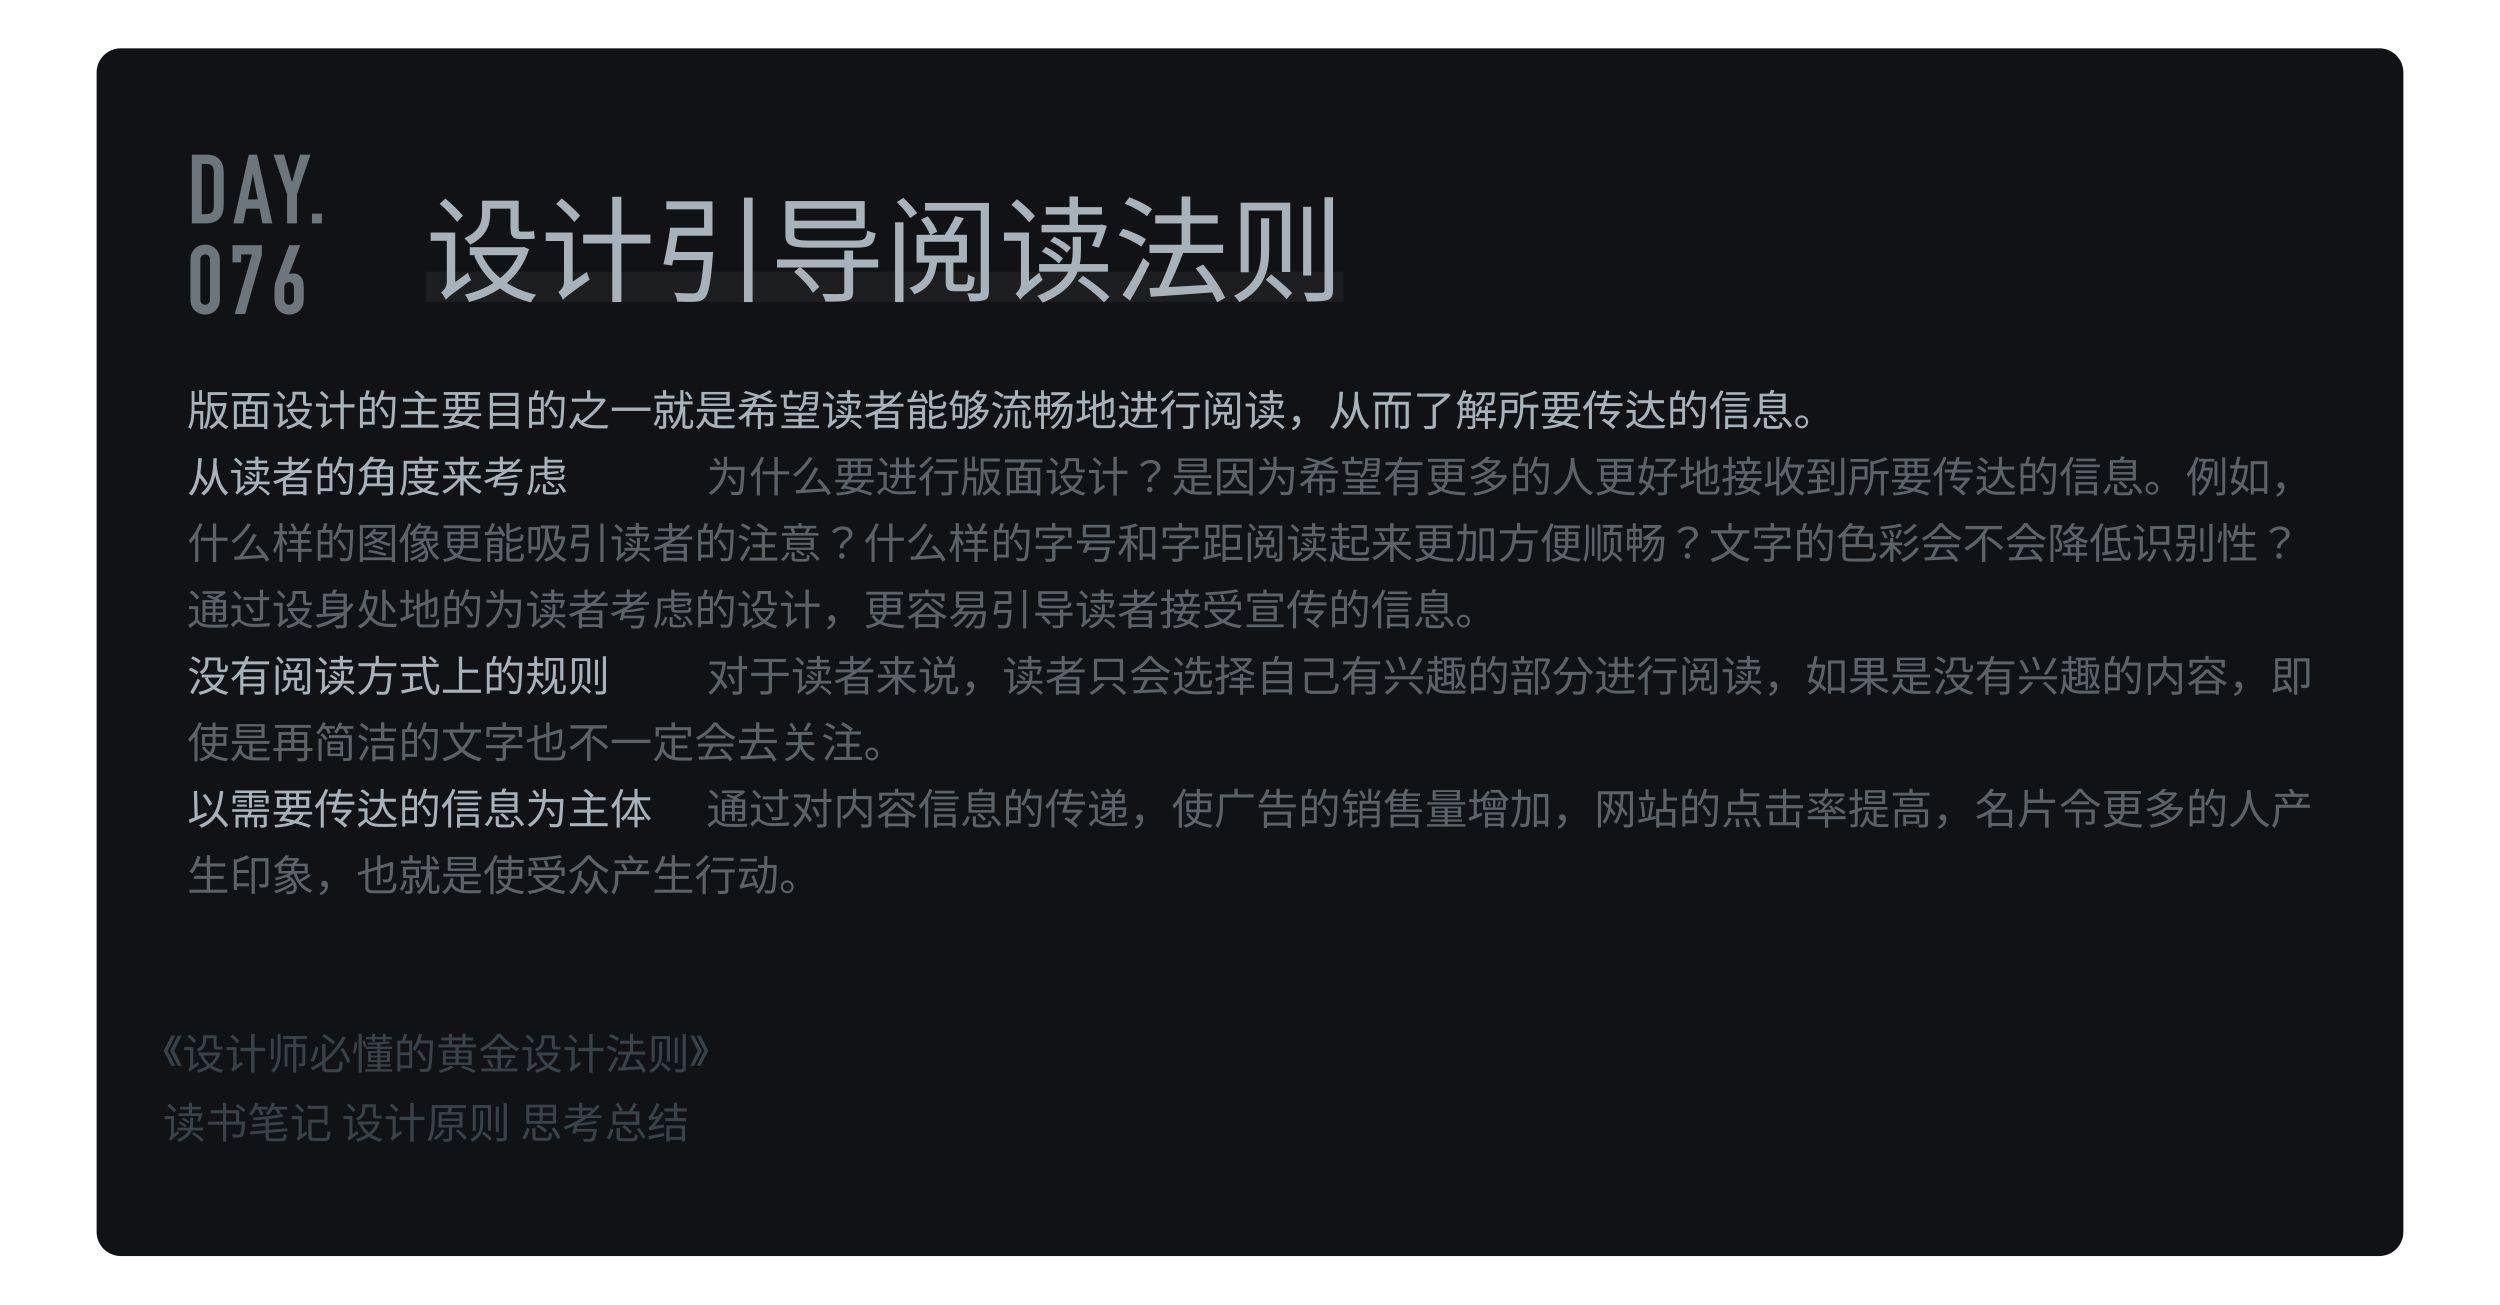
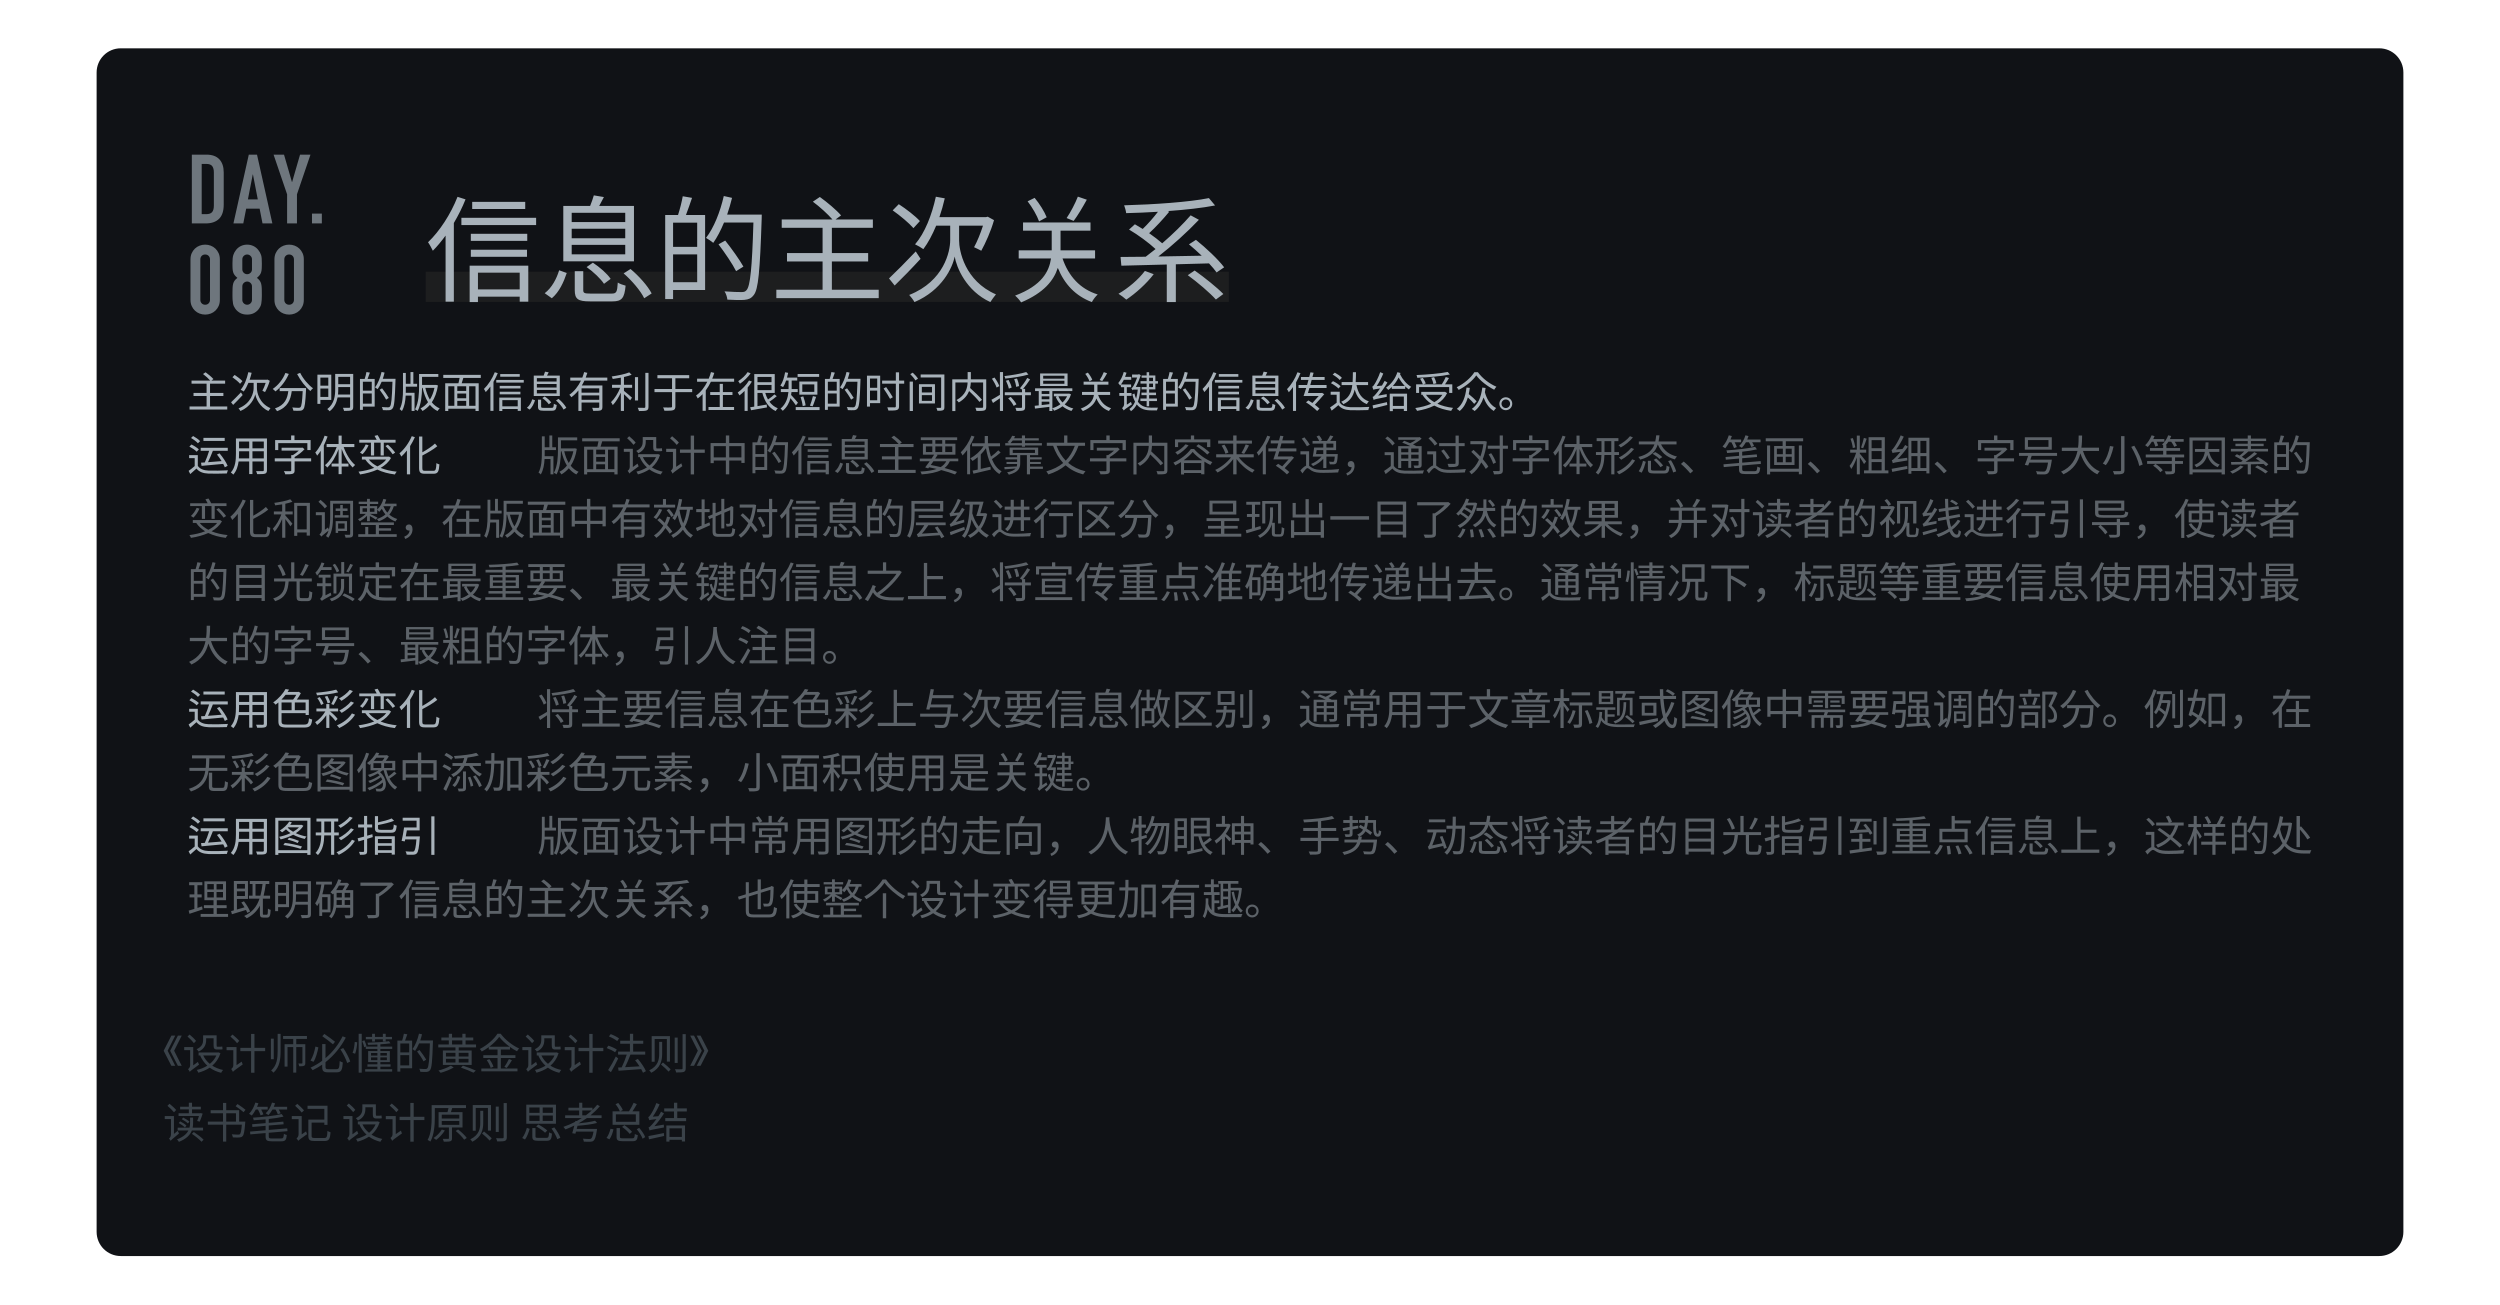
<svg xmlns="http://www.w3.org/2000/svg" width="828px" height="432px" viewBox="0 0 828 432" version="1.1">
-   <g id="76" stroke="none" stroke-width="1" fill="none" fill-rule="evenodd">
+   <g id="80" stroke="none" stroke-width="1" fill="none" fill-rule="evenodd">
    <g id="编组" transform="translate(32, 16)">
      <rect id="矩形" fill="#101216" x="0" y="0" width="764" height="400" rx="8" />
-       <path d="M31.536,58 L31.536,35.216 L36.368,35.216 C38.245,35.216 39.669,35.728 40.64,36.752 C41.611,37.776 42.096,39.227 42.096,41.104 L42.096,51.76 C42.096,53.893 41.579,55.467 40.544,56.48 C39.509,57.493 38.021,58 36.08,58 L31.536,58 Z M34.8,38.288 L34.8,54.928 L36.304,54.928 C37.221,54.928 37.872,54.699 38.256,54.24 C38.64,53.781 38.832,53.061 38.832,52.08 L38.832,41.104 C38.832,40.208 38.651,39.515 38.288,39.024 C37.925,38.533 37.264,38.288 36.304,38.288 L34.8,38.288 Z M53.376,50.032 L51.776,41.776 L51.712,41.776 L50.112,50.032 L53.376,50.032 Z M45.312,58 L50.4,35.216 L53.12,35.216 L58.208,58 L54.944,58 L53.984,53.104 L49.536,53.104 L48.576,58 L45.312,58 Z M63.088,58 L63.088,48.368 L58.608,35.216 L62.064,35.216 L64.688,44.272 L64.752,44.272 L67.376,35.216 L70.832,35.216 L66.352,48.368 L66.352,58 L63.088,58 Z M71.328,58 L71.328,54.736 L74.592,54.736 L74.592,58 L71.328,58 Z M31.088,69.92 C31.088,69.152 31.221,68.469 31.488,67.872 C31.755,67.275 32.112,66.763 32.56,66.336 C33.008,65.909 33.525,65.584 34.112,65.36 C34.699,65.136 35.312,65.024 35.952,65.024 C36.592,65.024 37.205,65.136 37.792,65.36 C38.379,65.584 38.896,65.909 39.344,66.336 C39.792,66.763 40.149,67.275 40.416,67.872 C40.683,68.469 40.816,69.152 40.816,69.92 L40.816,83.296 C40.816,84.064 40.683,84.747 40.416,85.344 C40.149,85.941 39.792,86.453 39.344,86.88 C38.896,87.307 38.379,87.632 37.792,87.856 C37.205,88.08 36.592,88.192 35.952,88.192 C35.312,88.192 34.699,88.08 34.112,87.856 C33.525,87.632 33.008,87.307 32.56,86.88 C32.112,86.453 31.755,85.941 31.488,85.344 C31.221,84.747 31.088,84.064 31.088,83.296 L31.088,69.92 Z M34.352,83.296 C34.352,83.765 34.501,84.155 34.8,84.464 C35.099,84.773 35.483,84.928 35.952,84.928 C36.421,84.928 36.805,84.773 37.104,84.464 C37.403,84.155 37.552,83.765 37.552,83.296 L37.552,69.92 C37.552,69.451 37.403,69.061 37.104,68.752 C36.805,68.443 36.421,68.288 35.952,68.288 C35.483,68.288 35.099,68.443 34.8,68.752 C34.501,69.061 34.352,69.451 34.352,69.92 L34.352,83.296 Z M67.44,65.216 L63.728,74.784 L63.792,74.848 C63.899,74.763 64.064,74.693 64.288,74.64 C64.512,74.587 64.805,74.56 65.168,74.56 C65.744,74.56 66.277,74.699 66.768,74.976 C67.259,75.253 67.643,75.605 67.92,76.032 C68.069,76.267 68.187,76.501 68.272,76.736 C68.357,76.971 68.432,77.28 68.496,77.664 L68.535,78.082 C68.559,78.383 68.578,78.729 68.592,79.12 L68.606,79.589 C68.614,79.921 68.619,80.292 68.622,80.701 L68.624,81.344 C68.624,82.091 68.613,82.704 68.592,83.184 L68.561,83.722 C68.543,83.971 68.522,84.192 68.496,84.384 C68.432,84.725 68.352,85.013 68.256,85.248 C68.16,85.483 68.037,85.728 67.888,85.984 C67.461,86.688 66.891,87.232 66.176,87.616 C65.461,88 64.656,88.192 63.76,88.192 C62.864,88.192 62.064,87.995 61.36,87.6 C60.656,87.205 60.091,86.667 59.664,85.984 C59.493,85.728 59.36,85.483 59.264,85.248 C59.168,85.013 59.099,84.725 59.056,84.384 C58.992,84.064 58.949,83.664 58.928,83.184 L58.912,82.74 C58.904,82.422 58.898,82.061 58.897,81.656 L58.899,80.771 C58.902,80.408 58.909,80.086 58.92,79.804 L58.928,79.6 C58.949,79.141 58.981,78.741 59.024,78.4 C59.067,78.08 59.131,77.787 59.216,77.52 C59.301,77.253 59.397,76.971 59.504,76.672 L63.792,65.216 L67.44,65.216 Z M54.72,65.216 L54.72,68.48 L49.184,88 L45.728,88 L51.456,68.288 L47.872,68.288 L47.872,70.912 L44.992,70.912 L44.992,65.216 L54.72,65.216 Z M63.76,77.44 C63.333,77.44 62.96,77.589 62.64,77.888 C62.32,78.187 62.16,78.581 62.16,79.072 L62.16,79.072 L62.16,83.296 C62.16,83.787 62.32,84.181 62.64,84.48 C62.96,84.779 63.333,84.928 63.76,84.928 C64.187,84.928 64.56,84.779 64.88,84.48 C65.2,84.181 65.36,83.787 65.36,83.296 L65.36,83.296 L65.36,79.072 C65.36,78.581 65.2,78.187 64.88,77.888 C64.56,77.589 64.187,77.44 63.76,77.44 Z" id="DAY.076" fill="#6E767D" fill-rule="nonzero" />
+       <path d="M31.536,58 L31.536,35.216 L36.368,35.216 C38.245,35.216 39.669,35.728 40.64,36.752 C41.611,37.776 42.096,39.227 42.096,41.104 L42.096,51.76 C42.096,53.893 41.579,55.467 40.544,56.48 C39.509,57.493 38.021,58 36.08,58 L31.536,58 Z M34.8,38.288 L34.8,54.928 L36.304,54.928 C37.221,54.928 37.872,54.699 38.256,54.24 C38.64,53.781 38.832,53.061 38.832,52.08 L38.832,41.104 C38.832,40.208 38.651,39.515 38.288,39.024 C37.925,38.533 37.264,38.288 36.304,38.288 L34.8,38.288 Z M53.376,50.032 L51.776,41.776 L51.712,41.776 L50.112,50.032 L53.376,50.032 Z M45.312,58 L50.4,35.216 L53.12,35.216 L58.208,58 L54.944,58 L53.984,53.104 L49.536,53.104 L48.576,58 L45.312,58 Z M63.088,58 L63.088,48.368 L58.608,35.216 L62.064,35.216 L64.688,44.272 L64.752,44.272 L67.376,35.216 L70.832,35.216 L66.352,48.368 L66.352,58 L63.088,58 Z M71.328,58 L71.328,54.736 L74.592,54.736 L74.592,58 L71.328,58 Z M31.088,69.92 C31.088,69.152 31.221,68.469 31.488,67.872 C31.755,67.275 32.112,66.763 32.56,66.336 C33.008,65.909 33.525,65.584 34.112,65.36 C34.699,65.136 35.312,65.024 35.952,65.024 C36.592,65.024 37.205,65.136 37.792,65.36 C38.379,65.584 38.896,65.909 39.344,66.336 C39.792,66.763 40.149,67.275 40.416,67.872 C40.683,68.469 40.816,69.152 40.816,69.92 L40.816,83.296 C40.816,84.064 40.683,84.747 40.416,85.344 C40.149,85.941 39.792,86.453 39.344,86.88 C38.896,87.307 38.379,87.632 37.792,87.856 C37.205,88.08 36.592,88.192 35.952,88.192 C35.312,88.192 34.699,88.08 34.112,87.856 C33.525,87.632 33.008,87.307 32.56,86.88 C32.112,86.453 31.755,85.941 31.488,85.344 C31.221,84.747 31.088,84.064 31.088,83.296 L31.088,69.92 Z M34.352,83.296 C34.352,83.765 34.501,84.155 34.8,84.464 C35.099,84.773 35.483,84.928 35.952,84.928 C36.421,84.928 36.805,84.773 37.104,84.464 C37.403,84.155 37.552,83.765 37.552,83.296 L37.552,69.92 C37.552,69.451 37.403,69.061 37.104,68.752 C36.805,68.443 36.421,68.288 35.952,68.288 C35.483,68.288 35.099,68.443 34.8,68.752 C34.501,69.061 34.352,69.451 34.352,69.92 L34.352,83.296 Z M49.856,65.024 C50.603,65.024 51.296,65.179 51.936,65.488 C52.576,65.797 53.109,66.229 53.536,66.784 C53.749,67.061 53.931,67.328 54.08,67.584 C54.229,67.84 54.357,68.128 54.464,68.448 C54.571,68.768 54.64,69.147 54.672,69.584 C54.704,70.021 54.72,70.549 54.72,71.168 L54.716,71.815 C54.712,72.223 54.702,72.583 54.688,72.896 C54.667,73.365 54.603,73.781 54.496,74.144 C54.389,74.507 54.224,74.832 54,75.12 C53.776,75.408 53.472,75.712 53.088,76.032 C53.472,76.331 53.776,76.629 54,76.928 C54.224,77.227 54.389,77.579 54.496,77.984 C54.603,78.389 54.667,78.885 54.688,79.472 L54.71,80.3 C54.717,80.7 54.72,81.144 54.72,81.632 L54.716,82.205 C54.71,82.658 54.695,83.048 54.672,83.376 C54.64,83.835 54.592,84.235 54.528,84.576 C54.464,84.917 54.373,85.205 54.256,85.44 C54.139,85.675 53.995,85.92 53.824,86.176 C53.461,86.731 52.949,87.205 52.288,87.6 C51.627,87.995 50.816,88.192 49.856,88.192 C48.896,88.192 48.085,87.995 47.424,87.6 C46.763,87.205 46.251,86.731 45.888,86.176 C45.717,85.92 45.573,85.675 45.456,85.44 C45.339,85.205 45.248,84.917 45.184,84.576 C45.12,84.235 45.072,83.835 45.04,83.376 L45.016,82.953 C45.003,82.651 44.996,82.308 44.993,81.926 L44.995,80.933 C44.999,80.378 45.009,79.891 45.024,79.472 C45.045,78.885 45.109,78.389 45.216,77.984 C45.323,77.579 45.488,77.227 45.712,76.928 C45.936,76.629 46.24,76.331 46.624,76.032 C46.24,75.712 45.936,75.408 45.712,75.12 C45.488,74.832 45.323,74.507 45.216,74.144 C45.109,73.781 45.045,73.365 45.024,72.896 L45.006,72.391 C44.999,72.121 44.995,71.824 44.993,71.5 L44.992,71.168 C44.992,70.549 45.013,70.021 45.056,69.584 C45.099,69.147 45.173,68.768 45.28,68.448 C45.387,68.128 45.509,67.84 45.648,67.584 C45.787,67.328 45.963,67.061 46.176,66.784 C46.603,66.229 47.136,65.797 47.776,65.488 C48.416,65.179 49.109,65.024 49.856,65.024 Z M63.76,65.024 C64.4,65.024 65.013,65.136 65.6,65.36 C66.187,65.584 66.704,65.909 67.152,66.336 C67.6,66.763 67.957,67.275 68.224,67.872 C68.491,68.469 68.624,69.152 68.624,69.92 L68.624,83.296 C68.624,84.064 68.491,84.747 68.224,85.344 C67.957,85.941 67.6,86.453 67.152,86.88 C66.704,87.307 66.187,87.632 65.6,87.856 C65.013,88.08 64.4,88.192 63.76,88.192 C63.12,88.192 62.507,88.08 61.92,87.856 C61.333,87.632 60.816,87.307 60.368,86.88 C59.92,86.453 59.563,85.941 59.296,85.344 C59.029,84.747 58.896,84.064 58.896,83.296 L58.896,69.92 C58.896,69.152 59.029,68.469 59.296,67.872 C59.563,67.275 59.92,66.763 60.368,66.336 C60.816,65.909 61.333,65.584 61.92,65.36 C62.507,65.136 63.12,65.024 63.76,65.024 Z M49.856,77.248 C49.429,77.248 49.056,77.403 48.736,77.712 C48.416,78.021 48.256,78.4 48.256,78.848 L48.256,83.328 C48.256,83.776 48.416,84.155 48.736,84.464 C49.056,84.773 49.429,84.928 49.856,84.928 C50.283,84.928 50.656,84.773 50.976,84.464 C51.296,84.155 51.456,83.776 51.456,83.328 L51.456,78.848 C51.456,78.4 51.296,78.021 50.976,77.712 C50.656,77.403 50.283,77.248 49.856,77.248 Z M63.76,68.288 C63.291,68.288 62.907,68.443 62.608,68.752 C62.309,69.061 62.16,69.451 62.16,69.92 L62.16,69.92 L62.16,83.296 C62.16,83.765 62.309,84.155 62.608,84.464 C62.907,84.773 63.291,84.928 63.76,84.928 C64.229,84.928 64.613,84.773 64.912,84.464 C65.211,84.155 65.36,83.765 65.36,83.296 L65.36,83.296 L65.36,69.92 C65.36,69.451 65.211,69.061 64.912,68.752 C64.613,68.443 64.229,68.288 63.76,68.288 Z M49.856,68.288 C49.429,68.288 49.056,68.443 48.736,68.752 C48.416,69.061 48.256,69.44 48.256,69.888 L48.256,73.216 C48.256,73.664 48.416,74.043 48.736,74.352 C49.056,74.661 49.429,74.816 49.856,74.816 C50.283,74.816 50.656,74.661 50.976,74.352 C51.296,74.043 51.456,73.664 51.456,73.216 L51.456,69.888 C51.456,69.44 51.296,69.061 50.976,68.752 C50.656,68.443 50.283,68.288 49.856,68.288 Z" id="DAY.080" fill="#6E767D" fill-rule="nonzero" />
    </g>
-     <rect id="矩形" fill="#1D1E1F" x="141" y="90" width="304" height="10" />
-     <text id="设计引导阅读法则" font-family="PingFangSC-Semibold, PingFang SC" font-size="38" font-weight="500" line-spacing="38" fill="#A8B2BA">
-       <tspan x="141" y="97">设计引导阅读法则</tspan>
+     <rect id="矩形" fill="#1D1E1F" x="141" y="90" width="266" height="10" />
+     <text id="信息的主次关系" font-family="PingFangSC-Semibold, PingFang SC" font-size="38" font-weight="500" line-spacing="38" fill="#A8B2BA">
+       <tspan x="141" y="97">信息的主次关系</tspan>
    </text>
-     <text id="版面设计的主要目的之一就是希望读者能够流" font-family="PingFangSC-Regular, PingFang SC" font-size="14" font-weight="normal" line-spacing="22" fill="#A8B2BA">
-       <tspan x="62" y="141">版面设计的主要目的之一就是希望读者能够流畅地进行阅读，从而了解所要传达的信息。</tspan>
-       <tspan x="62" y="163" font-family="PingFangSC-Medium, PingFang SC" font-weight="400">从读者的角度来考虑</tspan>
-       <tspan x="188" y="163">         </tspan>
-       <tspan x="234" y="163" fill-opacity="0.5">为什么要进行版面设计？是因为希望有更多的人更好地接收到所要传达的信息。例如，</tspan>
-       <tspan x="62" y="185" fill-opacity="0.5">什么样的图像更能吸引读者的注意？什么样的字号和字距阅读起来更加方便顺畅？文字的色彩会不会降低识别性？</tspan>
-       <tspan x="62" y="207" fill-opacity="0.5">通过设身处地的为读者考虑的设计，更容易引导读者接受宣传的信息。</tspan>
-       <tspan x="496" y="207" />
-       <tspan x="62" y="229" font-family="PingFangSC-Medium, PingFang SC" font-weight="400">没有阅读方式上的规则</tspan>
-       <tspan x="202" y="229">      </tspan>
-       <tspan x="234" y="229" fill-opacity="0.5">对于读者来说，读者只会选择自己有兴趣的部分进行阅读，如果是没有兴趣的内容，即</tspan>
-       <tspan x="62" y="251" fill-opacity="0.5">使是再简洁的文字也不一定会去关注。</tspan>
-       <tspan x="300" y="251" />
-       <tspan x="62" y="273" font-family="PingFangSC-Medium, PingFang SC" font-weight="400">以需要传达的信息为主体</tspan>
-       <tspan x="216" y="273">   </tspan>
-       <tspan x="234" y="273" fill-opacity="0.5">通过对内容信息的传递，使广告的销售量增加，网站的点击率提高，名片令更多的人产</tspan>
-       <tspan x="62" y="295" fill-opacity="0.5">生印象，也就是使受众产生行动。</tspan>
+     <text id="主次分明的版面信息有利于在很短的时间内将" font-family="PingFangSC-Regular, PingFang SC" font-size="14" font-weight="normal" line-spacing="21" fill="#A8B2BA">
+       <tspan x="62" y="135">主次分明的版面信息有利于在很短的时间内将最关键的信息传达给受众。</tspan>
+       <tspan x="62" y="156">运用字体变化    </tspan>
+       <tspan x="178" y="156" fill-opacity="0.5">版面设计中的信息主要依靠文字内容来传递，通过对字体形态、笔画、粗细、字号大小等因素的</tspan>
+       <tspan x="62" y="177" fill-opacity="0.5">变化和调整，在版面中有效地对信息的层级进行区分，呈现出一目了然的效果，并对读者的视线进行引导，使读者</tspan>
+       <tspan x="62" y="198" fill-opacity="0.5">的目光锁定在最重要、最关键的信息之上，将宣传重点准确地传递出去。通常情况下，标题等重要信息使用相对最</tspan>
+       <tspan x="62" y="219" fill-opacity="0.5">大的字号、最粗的字体，引人注目。</tspan>
+       <tspan x="62" y="240">运用色彩变化    </tspan>
+       <tspan x="178" y="240" fill-opacity="0.5">将主要信息在色彩上与次要信息做区别，通常用于文章标题或图像中需要强调的部分。例如，在</tspan>
+       <tspan x="62" y="261" fill-opacity="0.5">无彩色图像中添加彩色元素，小面积使用是关键。</tspan>
+       <tspan x="62" y="282">运用图形指引    </tspan>
+       <tspan x="178" y="282" fill-opacity="0.5">版面设计中常用图形的走向，人物眼神、手势、动态将读者的目光指引到重点信息上，这样的处</tspan>
+       <tspan x="62" y="303" fill-opacity="0.5">理既明确了信息的主次关系，也使整个设计变得更加有趣。</tspan>
    </text>
    <text id="《设计师必懂的黄金设计法则》-读书笔记" font-family="PingFangSC-Regular, PingFang SC" font-size="14" font-weight="normal" line-spacing="24" fill="#3A4249">
      <tspan x="54" y="353">《设计师必懂的黄金设计法则》     </tspan>
      <tspan x="54" y="377">  读书笔记 设计原则 思考总结</tspan>
    </text>
  </g>
</svg>
